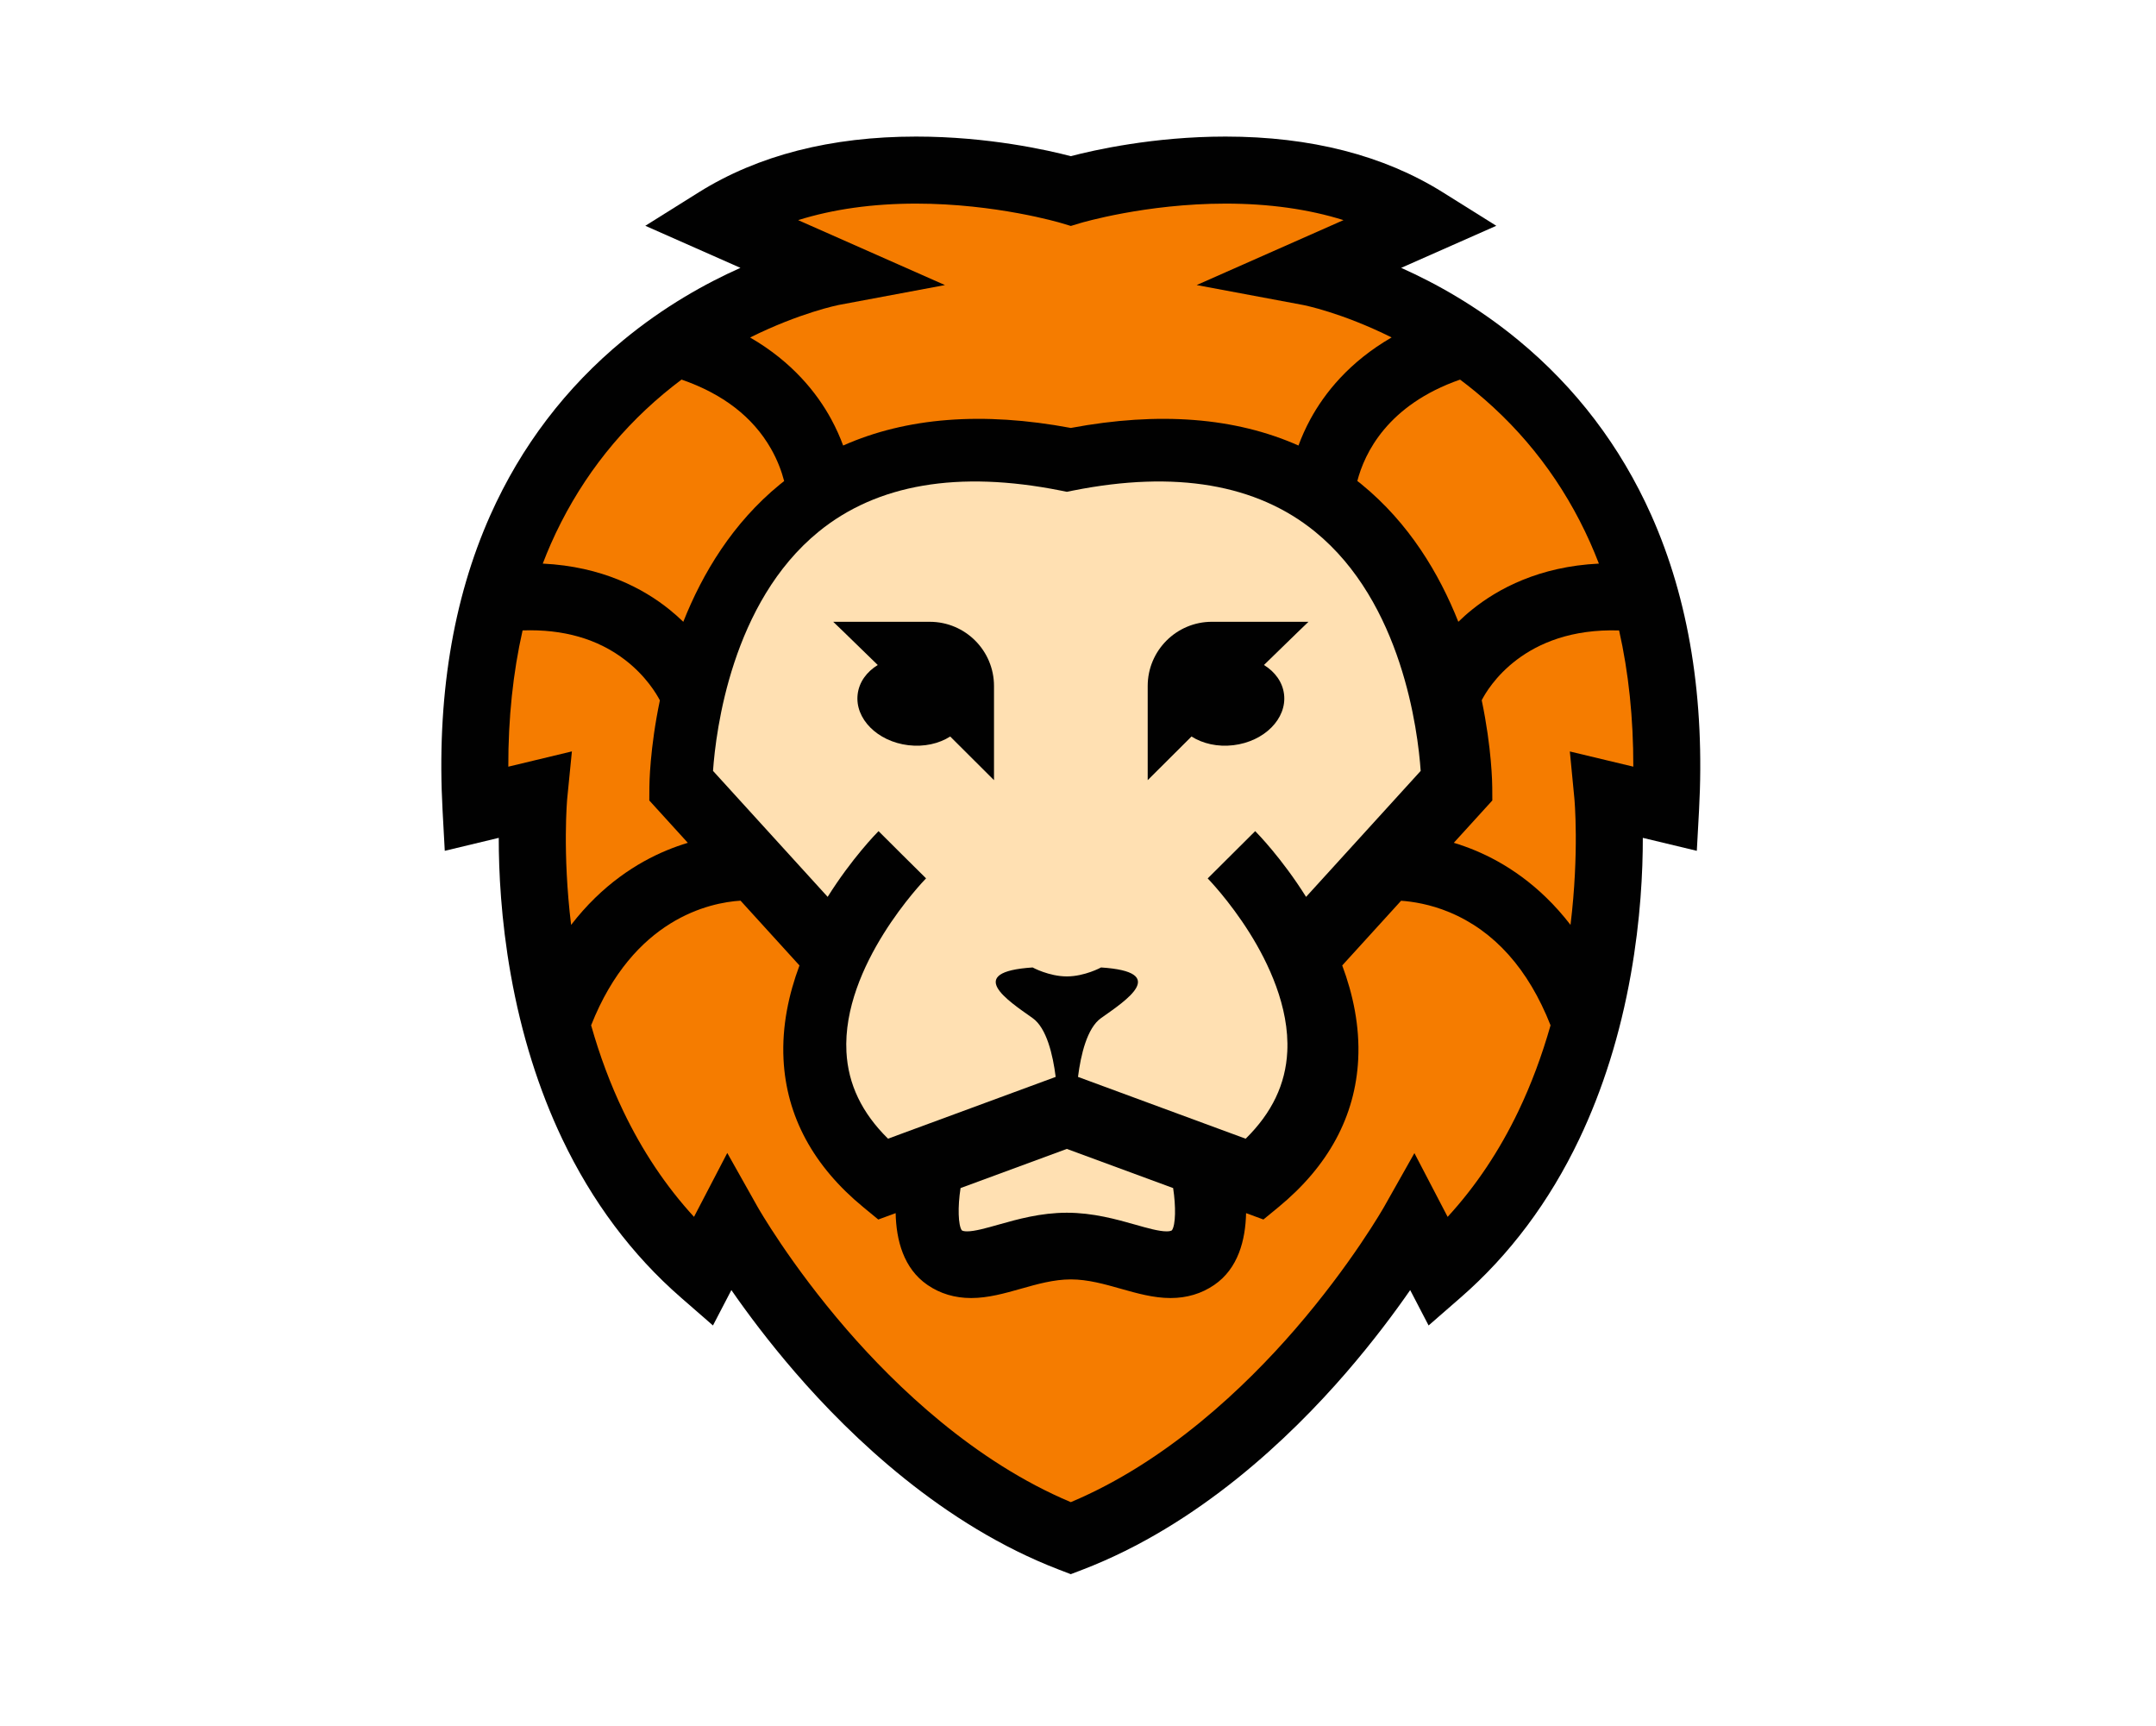
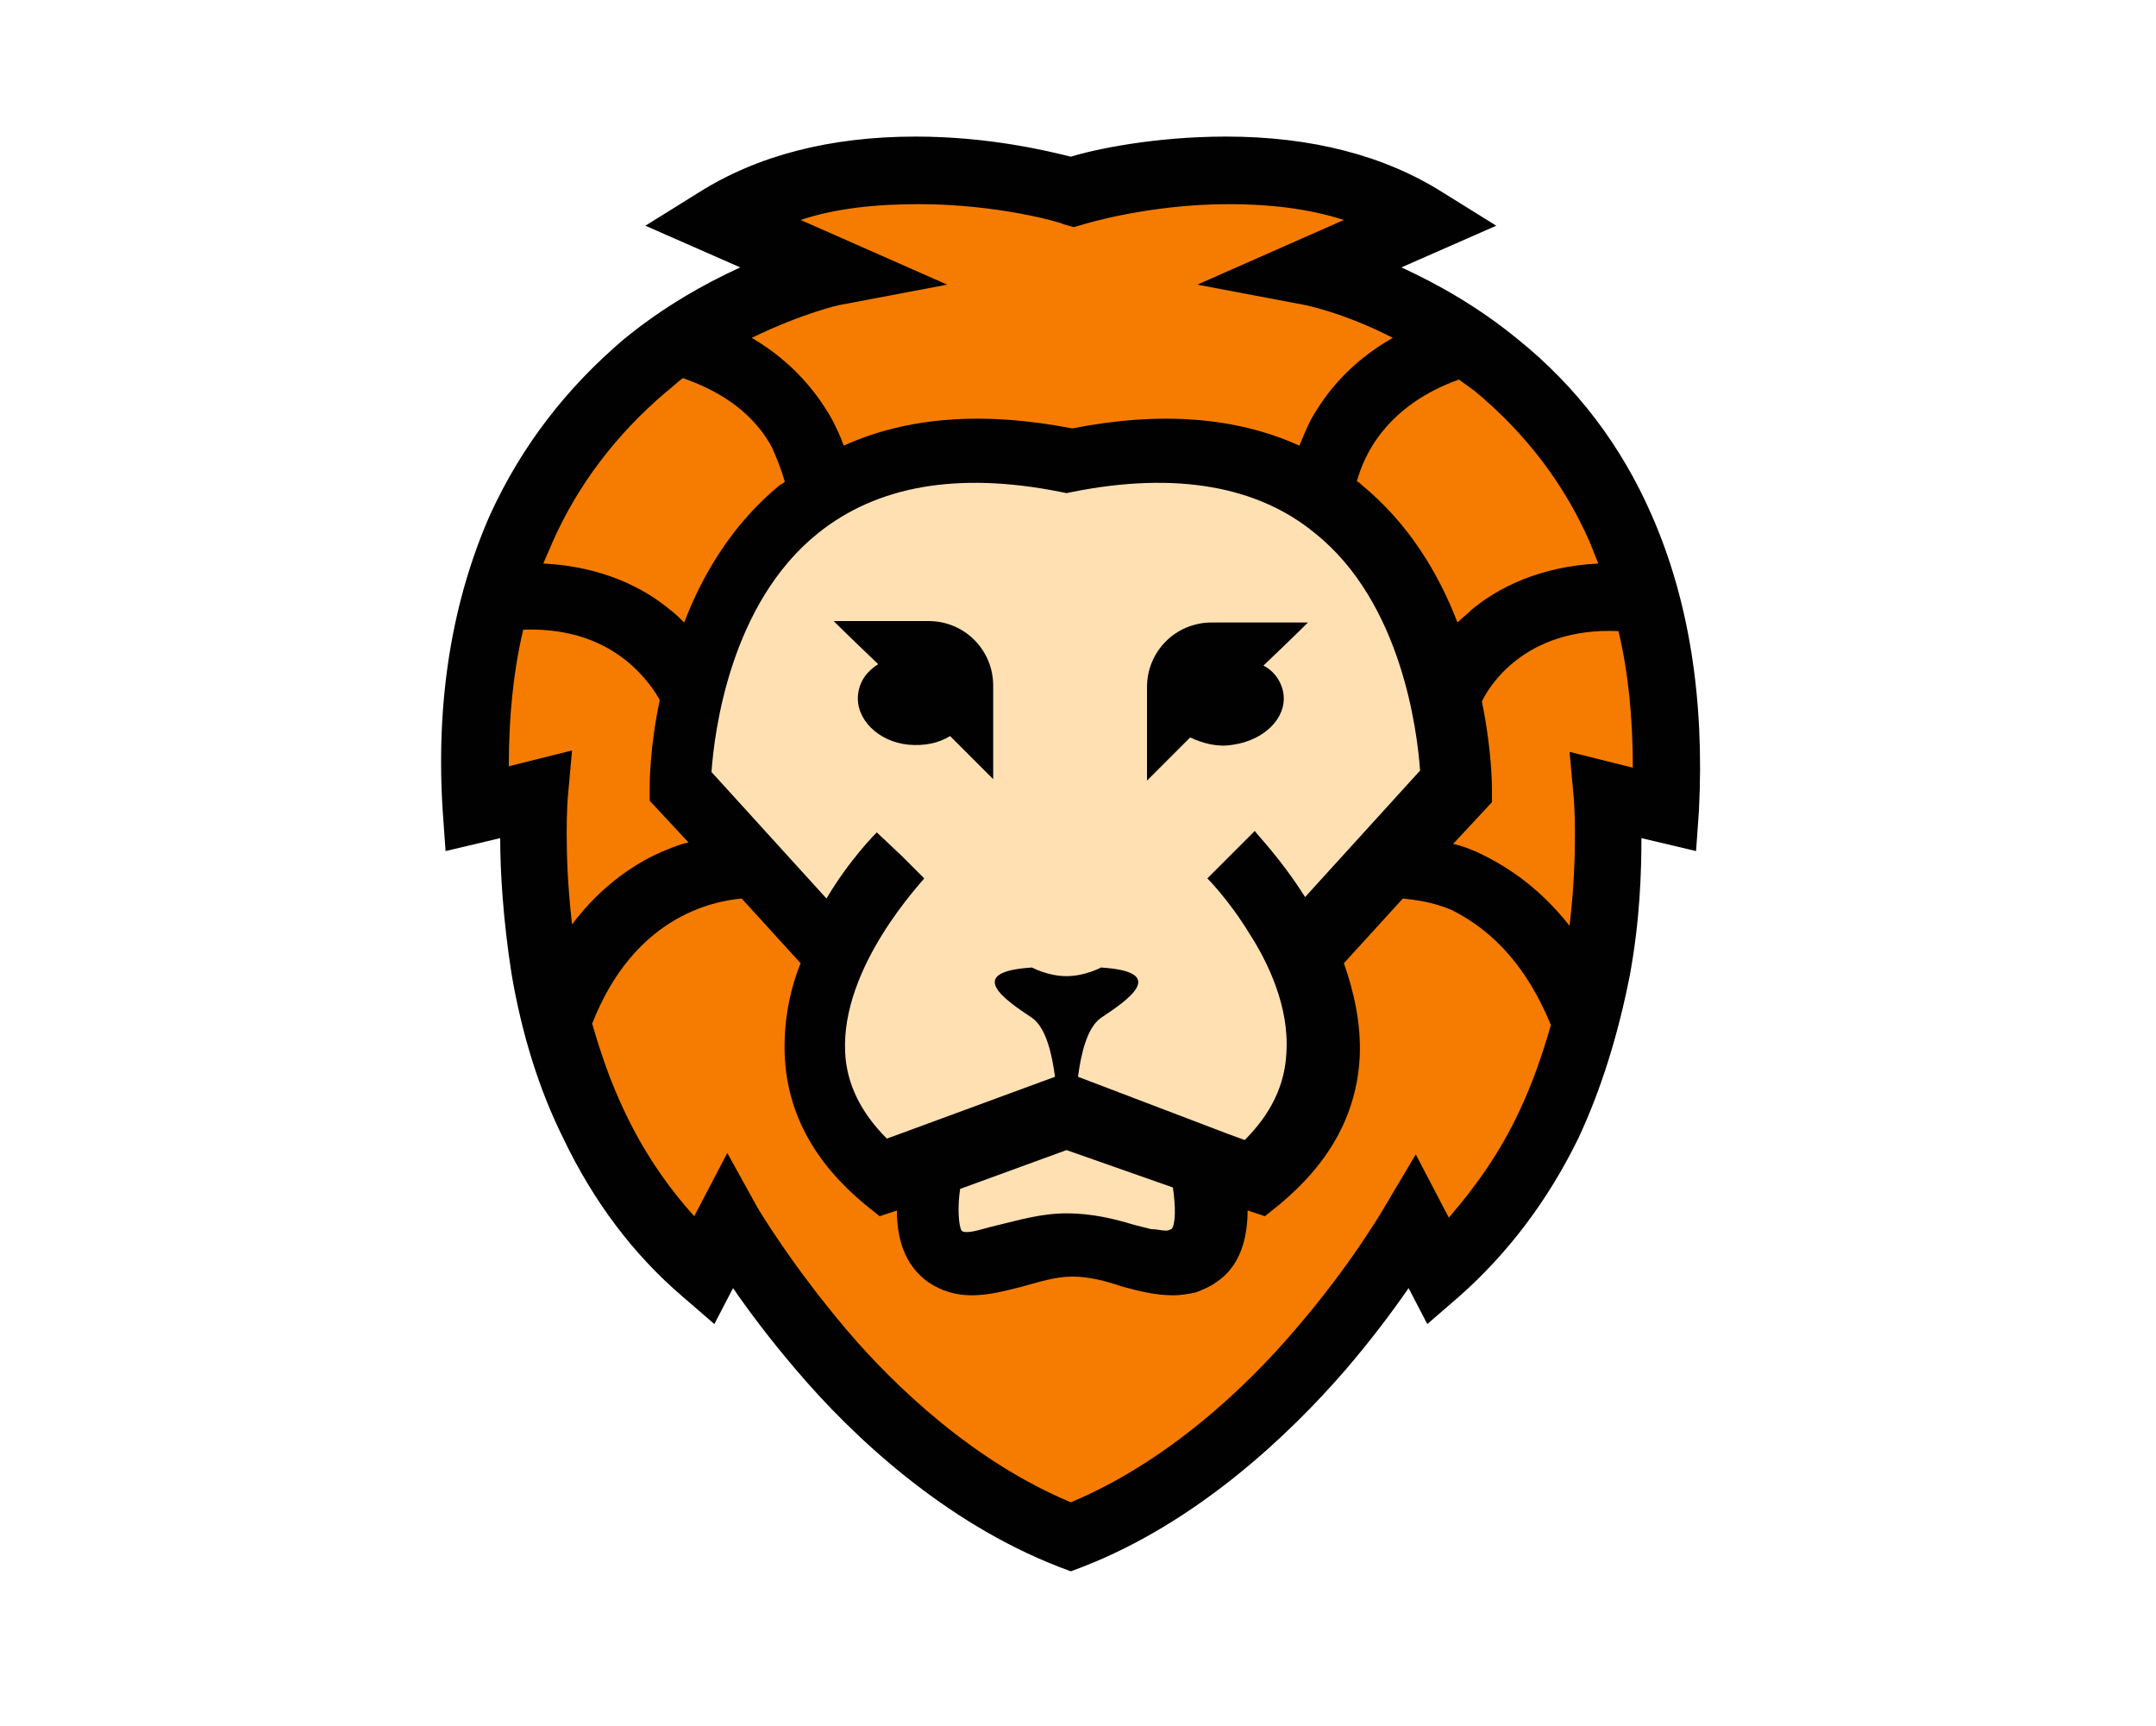
<svg xmlns="http://www.w3.org/2000/svg" version="1.1" id="Layer_1" x="0px" y="0px" width="150px" height="120px" viewBox="0 0 150 120" enable-background="new 0 0 150 120" xml:space="preserve">
-   <style type="text/css">
- 	
- 	 .muzzle{fill:#FFE0B2;}
- 	 .mane{fill:#F57C00;}
- 	
- </style>
-   <path fill="#010101" d="M34.12,35.82c-2.632,5.892-3.752,12.813-3.328,20.571l0.152,2.792l3.756-0.902  c-0.003,2.306,0.153,5.671,0.834,9.503c0.738,4.149,1.944,7.999,3.583,11.441c2.076,4.357,4.853,8.069,8.255,11.031l2.231,1.943  l1.281-2.461c1.1,1.586,2.589,3.582,4.436,5.72c3.935,4.557,10.311,10.634,18.343,13.721l0.835,0.32l0.836-0.32  c8.03-3.086,14.406-9.164,18.342-13.721c1.846-2.138,3.336-4.134,4.435-5.72l1.281,2.461l2.231-1.943  c3.402-2.962,6.18-6.673,8.255-11.031c1.64-3.442,2.846-7.292,3.583-11.441c0.682-3.832,0.838-7.198,0.835-9.503l3.757,0.902  l0.153-2.792c0.424-7.758-0.695-14.68-3.328-20.572c-2.133-4.772-5.247-8.866-9.256-12.167c-2.845-2.343-5.726-3.944-8.138-5.02  l6.618-2.926l-3.724-2.331c-4.107-2.57-9.194-3.875-15.12-3.875c-5.009,0-9.176,0.947-10.761,1.363  C72.915,10.447,68.748,9.5,63.739,9.5c-5.925,0-11.013,1.304-15.12,3.875l-3.723,2.331l6.618,2.926  c-2.412,1.075-5.293,2.676-8.137,5.02C39.366,26.954,36.252,31.047,34.12,35.82z" />
-   <g id="XMLID_2_">
-     <path class="muzzle" d="M98.842,53.623l-7.974,8.763c-1.684-2.683-3.396-4.427-3.54-4.573l-3.305,3.29   c0.015,0.015,1.498,1.53,2.918,3.795c1.282,2.044,2.775,5.137,2.619,8.25c-0.112,2.264-1.063,4.257-2.895,6.06l-1.111-0.409   l-10.554-3.89c0.193-1.528,0.628-3.401,1.605-4.092c1.763-1.243,4.767-3.21,0-3.521c0,0-1.138,0.623-2.381,0.623   s-2.383-0.623-2.383-0.623c-4.764,0.312-1.76,2.278,0,3.521c0.978,0.69,1.413,2.563,1.606,4.092l-10.553,3.888l-1.11,0.411   c-1.827-1.8-2.777-3.787-2.895-6.043c-0.31-6.002,5.357-11.878,5.536-12.063h0.002l0.002-0.004l-1.243-1.231l-0.413-0.409   l-1.65-1.645c-0.144,0.146-1.856,1.89-3.54,4.572l-7.976-8.762c0.197-2.806,1.296-11.712,7.352-16.642   c4.061-3.308,9.716-4.269,16.812-2.862l0.453,0.09l0.453-0.09c7.094-1.407,12.751-0.445,16.812,2.862   C97.548,41.913,98.645,50.82,98.842,53.623z" />
-     <path class="muzzle" d="M81.619,82.642c0.195,1.269,0.179,2.567-0.085,2.938c-0.056,0.035-0.149,0.073-0.372,0.073   c-0.267,0-0.602-0.057-0.976-0.144c-0.374-0.088-0.789-0.204-1.214-0.326c-1.301-0.368-2.921-0.826-4.748-0.826   c-1.827,0-3.448,0.458-4.748,0.826c-0.853,0.241-1.658,0.47-2.19,0.47c-0.223,0-0.317-0.038-0.372-0.073   c-0.245-0.347-0.293-1.604-0.085-2.938l7.394-2.724L81.619,82.642z" />
+   <path fill="#010101" d="M34.1,35.8c-2.6,5.9-3.8,12.8-3.3,20.6l0.2,2.8l3.8-0.9c0,2.3,0.2,5.7,0.8,9.5c0.7,4.1,1.9,8,3.6,11.4  c2.1,4.4,4.9,8.1,8.3,11l2.2,1.9l1.3-2.5c1.1,1.6,2.6,3.6,4.4,5.7c3.9,4.6,10.3,10.6,18.3,13.7l0.8,0.3l0.8-0.3  c8-3.1,14.4-9.2,18.3-13.7c1.8-2.1,3.3-4.1,4.4-5.7l1.3,2.5l2.2-1.9c3.4-3,6.2-6.7,8.3-11c1.6-3.4,2.8-7.3,3.6-11.4  c0.7-3.8,0.8-7.2,0.8-9.5l3.8,0.9l0.2-2.8c0.4-7.8-0.7-14.7-3.3-20.6c-2.1-4.8-5.2-8.9-9.3-12.2c-2.8-2.3-5.7-3.9-8.1-5l6.6-2.9  l-3.7-2.3c-4.1-2.6-9.2-3.9-15.1-3.9c-5,0-9.2,0.9-10.8,1.4c-1.6-0.4-5.7-1.4-10.8-1.4c-5.9,0-11,1.3-15.1,3.9l-3.7,2.3l6.6,2.9  c-2.4,1.1-5.3,2.7-8.1,5C39.4,27,36.3,31,34.1,35.8z" />
+   <g id="la_x7C_Muzzle">
+     <path fill="#FFE0B2" d="M98.8,53.6l-8,8.8c-1.7-2.7-3.4-4.4-3.5-4.6L84,61.1c0,0,1.5,1.5,2.9,3.8c1.3,2,2.8,5.1,2.6,8.3   c-0.1,2.3-1.1,4.3-2.9,6.1l-1.1-0.4L75,74.9c0.2-1.5,0.6-3.4,1.6-4.1c1.8-1.2,4.8-3.2,0-3.5c0,0-1.1,0.6-2.4,0.6s-2.4-0.6-2.4-0.6   c-4.8,0.3-1.8,2.3,0,3.5c1,0.7,1.4,2.6,1.6,4.1l-10.6,3.9l-1.1,0.4c-1.8-1.8-2.8-3.8-2.9-6c-0.3-6,5.4-11.9,5.5-12.1h0l0,0   l-1.2-1.2l-0.4-0.4l-1.7-1.6c-0.1,0.1-1.9,1.9-3.5,4.6l-8-8.8c0.2-2.8,1.3-11.7,7.4-16.6c4.1-3.3,9.7-4.3,16.8-2.9l0.5,0.1l0.5-0.1   c7.1-1.4,12.8-0.4,16.8,2.9C97.5,41.9,98.6,50.8,98.8,53.6z" />
+     <path fill="#FFE0B2" d="M81.6,82.6c0.2,1.3,0.2,2.6-0.1,2.9c-0.1,0-0.1,0.1-0.4,0.1c-0.3,0-0.6-0.1-1-0.1c-0.4-0.1-0.8-0.2-1.2-0.3   c-1.3-0.4-2.9-0.8-4.7-0.8s-3.4,0.5-4.7,0.8c-0.9,0.2-1.7,0.5-2.2,0.5c-0.2,0-0.3,0-0.4-0.1c-0.2-0.3-0.3-1.6-0.1-2.9l7.4-2.7   L81.6,82.6z" />
  </g>
-   <path fill="#010101" d="M85.813,51.836c2.149-0.258,3.727-1.844,3.522-3.544c-0.103-0.848-0.629-1.563-1.397-2.035  c2.08-2.034,3.098-3.006,3.098-3.006h-6.719c-2.467,0-4.468,2-4.468,4.468v6.549c1.1-1.098,2.114-2.11,3.048-3.037  C83.675,51.726,84.712,51.968,85.813,51.836z" />
-   <path fill="#010101" d="M59.67,48.292c-0.204,1.699,1.373,3.285,3.523,3.544c1.101,0.132,2.138-0.109,2.916-0.605  c0.934,0.927,1.948,1.939,3.047,3.037V47.72c0-2.467-2-4.468-4.468-4.468H57.97c0,0,1.019,0.971,3.098,3.006  C60.299,46.729,59.772,47.445,59.67,48.292z" />
-   <g id="XMLID_1_">
-     <g>
-       <path class="mane" d="M112.646,43.854c0.665,2.938,0.994,6.104,0.989,9.475l-4.416-1.057l0.314,3.254    c0.006,0.042,0.349,3.746-0.267,8.809c-2.166-2.813-4.632-4.345-6.636-5.179c-0.51-0.212-1.007-0.387-1.484-0.531l2.68-2.945    l-0.005-0.908c0-0.236-0.031-2.72-0.733-6.063C103.516,47.867,105.997,43.645,112.646,43.854z" />
-       <path class="mane" d="M110.625,37.722c0.217,0.486,0.421,0.981,0.615,1.482c-4.145,0.201-7.012,1.742-8.818,3.197    c-0.35,0.28-0.668,0.567-0.961,0.851c-1.339-3.372-3.438-6.871-6.729-9.56c-0.098-0.081-0.199-0.159-0.298-0.236    c0.499-1.919,2.09-5.289,7.148-7.051c0.359,0.269,0.719,0.55,1.077,0.845C106.109,30.09,108.789,33.613,110.625,37.722z" />
-       <path class="mane" d="M107.877,71.321c-0.603,2.116-1.348,4.114-2.236,5.969c-1.329,2.775-2.979,5.239-4.924,7.355l-2.312-4.435    l-2.112,3.742c-0.021,0.038-2.267,3.987-6.21,8.537c-3.433,3.96-8.873,9.179-15.583,12c-6.71-2.821-12.151-8.04-15.583-12    c-3.943-4.55-6.188-8.499-6.208-8.537l-2.11-3.752l-2.315,4.444c-1.945-2.116-3.593-4.582-4.922-7.357    c-0.89-1.853-1.636-3.851-2.236-5.967c2.936-7.425,8.265-8.536,10.396-8.67l4.1,4.507c-0.75,2.007-1.225,4.229-1.11,6.528    c0.199,3.963,2.07,7.429,5.562,10.296l1.031,0.848l1.208-0.444c0.039,1.852,0.538,3.85,2.219,4.998    c0.88,0.603,1.9,0.908,3.033,0.908c1.182,0,2.341-0.329,3.462-0.646c1.129-0.32,2.296-0.651,3.475-0.651    c1.18,0,2.348,0.331,3.477,0.651c1.121,0.317,2.281,0.646,3.462,0.646c0.567,0,1.105-0.077,1.611-0.229    c0.507-0.15,0.982-0.379,1.422-0.679c1.682-1.149,2.179-3.147,2.22-4.998l1.206,0.443l1.033-0.848    c3.491-2.867,5.362-6.333,5.562-10.296c0.114-2.3-0.361-4.521-1.112-6.528l4.096-4.501c0.78,0.056,2.007,0.235,3.366,0.801    C103.969,64.76,106.334,67.404,107.877,71.321z" />
-       <path class="mane" d="M93.472,15.311l-10.217,4.518l7.392,1.383c0.039,0.007,2.686,0.521,6.172,2.26    c-2.961,1.71-4.672,3.889-5.65,5.685c-0.344,0.637-0.617,1.254-0.83,1.834c-4.407-1.958-9.711-2.37-15.838-1.223    c-6.129-1.147-11.433-0.734-15.84,1.223c-0.213-0.58-0.486-1.197-0.831-1.834c-0.976-1.793-2.687-3.97-5.643-5.681    c3.473-1.726,6.129-2.256,6.164-2.263l7.393-1.383l-10.215-4.518c2.437-0.762,5.182-1.149,8.211-1.149    c5.551,0,10.039,1.337,10.081,1.35l0.68,0.204l0.676-0.204c0.046-0.013,4.534-1.35,10.085-1.35    C88.29,14.162,91.035,14.549,93.472,15.311z" />
-       <path class="mane" d="M54.556,33.462c-0.096,0.078-0.194,0.151-0.29,0.23c-3.291,2.688-5.388,6.186-6.727,9.56    c-0.295-0.285-0.613-0.569-0.963-0.851c-1.805-1.455-4.672-2.997-8.814-3.197c0.177-0.46,0.361-0.915,0.558-1.361    c1.811-4.098,4.455-7.617,7.864-10.464c0.411-0.343,0.823-0.667,1.233-0.976c2.871,0.993,4.958,2.6,6.214,4.795    C54.108,32.029,54.39,32.825,54.556,33.462z" />
-       <path class="mane" d="M45.174,55.681l2.679,2.945c-0.477,0.144-0.974,0.319-1.484,0.531c-2.006,0.834-4.47,2.368-6.635,5.179    c-0.615-5.063-0.273-8.766-0.269-8.807l0.324-3.262l-4.424,1.063c-0.007-3.375,0.328-6.541,0.993-9.479    c2.834-0.098,5.227,0.589,7.131,2.053c1.449,1.112,2.193,2.372,2.421,2.813c-0.7,3.338-0.731,5.821-0.731,6.057L45.174,55.681z" />
-     </g>
+   <path fill="#010101" d="M85.8,51.8c2.1-0.3,3.7-1.8,3.5-3.5c-0.1-0.8-0.6-1.6-1.4-2c2.1-2,3.1-3,3.1-3h-6.7c-2.5,0-4.5,2-4.5,4.5  v6.5c1.1-1.1,2.1-2.1,3-3C83.7,51.7,84.7,52,85.8,51.8z" />
+   <path fill="#010101" d="M59.7,48.3c-0.2,1.7,1.4,3.3,3.5,3.5c1.1,0.1,2.1-0.1,2.9-0.6c0.9,0.9,1.9,1.9,3,3v-6.5c0-2.5-2-4.5-4.5-4.5  H58c0,0,1,1,3.1,3C60.3,46.7,59.8,47.4,59.7,48.3z" />
+   <g id="la_x7C_Mane">
+     <path fill="#F57C00" d="M112.6,43.9c0.7,2.9,1,6.1,1,9.5l-4.4-1.1l0.3,3.3c0,0,0.3,3.7-0.3,8.8c-2.2-2.8-4.6-4.3-6.6-5.2   c-0.5-0.2-1-0.4-1.5-0.5l2.7-2.9l0-0.9c0-0.2,0-2.7-0.7-6.1C103.5,47.9,106,43.6,112.6,43.9z" />
+     <path fill="#F57C00" d="M110.6,37.7c0.2,0.5,0.4,1,0.6,1.5c-4.1,0.2-7,1.7-8.8,3.2c-0.3,0.3-0.7,0.6-1,0.9   c-1.3-3.4-3.4-6.9-6.7-9.6c-0.1-0.1-0.2-0.2-0.3-0.2c0.5-1.9,2.1-5.3,7.1-7.1c0.4,0.3,0.7,0.5,1.1,0.8   C106.1,30.1,108.8,33.6,110.6,37.7z" />
+     <path fill="#F57C00" d="M107.9,71.3c-0.6,2.1-1.3,4.1-2.2,6c-1.3,2.8-3,5.2-4.9,7.4l-2.3-4.4L96.3,84c0,0-2.3,4-6.2,8.5   c-3.4,4-8.9,9.2-15.6,12c-6.7-2.8-12.2-8-15.6-12C55,87.9,52.7,84,52.7,84l-2.1-3.8l-2.3,4.4c-1.9-2.1-3.6-4.6-4.9-7.4   c-0.9-1.9-1.6-3.9-2.2-6c2.9-7.4,8.3-8.5,10.4-8.7l4.1,4.5c-0.8,2-1.2,4.2-1.1,6.5c0.2,4,2.1,7.4,5.6,10.3l1,0.8l1.2-0.4   c0,1.9,0.5,3.8,2.2,5c0.9,0.6,1.9,0.9,3,0.9c1.2,0,2.3-0.3,3.5-0.6c1.1-0.3,2.3-0.7,3.5-0.7c1.2,0,2.3,0.3,3.5,0.7   c1.1,0.3,2.3,0.6,3.5,0.6c0.6,0,1.1-0.1,1.6-0.2c0.5-0.2,1-0.4,1.4-0.7c1.7-1.1,2.2-3.1,2.2-5l1.2,0.4l1-0.8   c3.5-2.9,5.4-6.3,5.6-10.3c0.1-2.3-0.4-4.5-1.1-6.5l4.1-4.5c0.8,0.1,2,0.2,3.4,0.8C104,64.8,106.3,67.4,107.9,71.3z" />
+     <path fill="#F57C00" d="M93.5,15.3l-10.2,4.5l7.4,1.4c0,0,2.7,0.5,6.2,2.3c-3,1.7-4.7,3.9-5.7,5.7c-0.3,0.6-0.6,1.3-0.8,1.8   c-4.4-2-9.7-2.4-15.8-1.2C68.4,28.6,63.1,29,58.7,31c-0.2-0.6-0.5-1.2-0.8-1.8c-1-1.8-2.7-4-5.6-5.7c3.5-1.7,6.1-2.3,6.2-2.3   l7.4-1.4l-10.2-4.5c2.4-0.8,5.2-1.1,8.2-1.1c5.6,0,10,1.3,10.1,1.4l0.7,0.2l0.7-0.2c0,0,4.5-1.4,10.1-1.4   C88.3,14.2,91,14.5,93.5,15.3z" />
+     <path fill="#F57C00" d="M54.6,33.5c-0.1,0.1-0.2,0.2-0.3,0.2c-3.3,2.7-5.4,6.2-6.7,9.6c-0.3-0.3-0.6-0.6-1-0.9   c-1.8-1.5-4.7-3-8.8-3.2c0.2-0.5,0.4-0.9,0.6-1.4c1.8-4.1,4.5-7.6,7.9-10.5c0.4-0.3,0.8-0.7,1.2-1c2.9,1,5,2.6,6.2,4.8   C54.1,32,54.4,32.8,54.6,33.5z" />
+     <path fill="#F57C00" d="M45.2,55.7l2.7,2.9c-0.5,0.1-1,0.3-1.5,0.5c-2,0.8-4.5,2.4-6.6,5.2c-0.6-5.1-0.3-8.8-0.3-8.8l0.3-3.3   l-4.4,1.1c0-3.4,0.3-6.5,1-9.5c2.8-0.1,5.2,0.6,7.1,2.1c1.4,1.1,2.2,2.4,2.4,2.8c-0.7,3.3-0.7,5.8-0.7,6.1L45.2,55.7z" />
  </g>
</svg>
